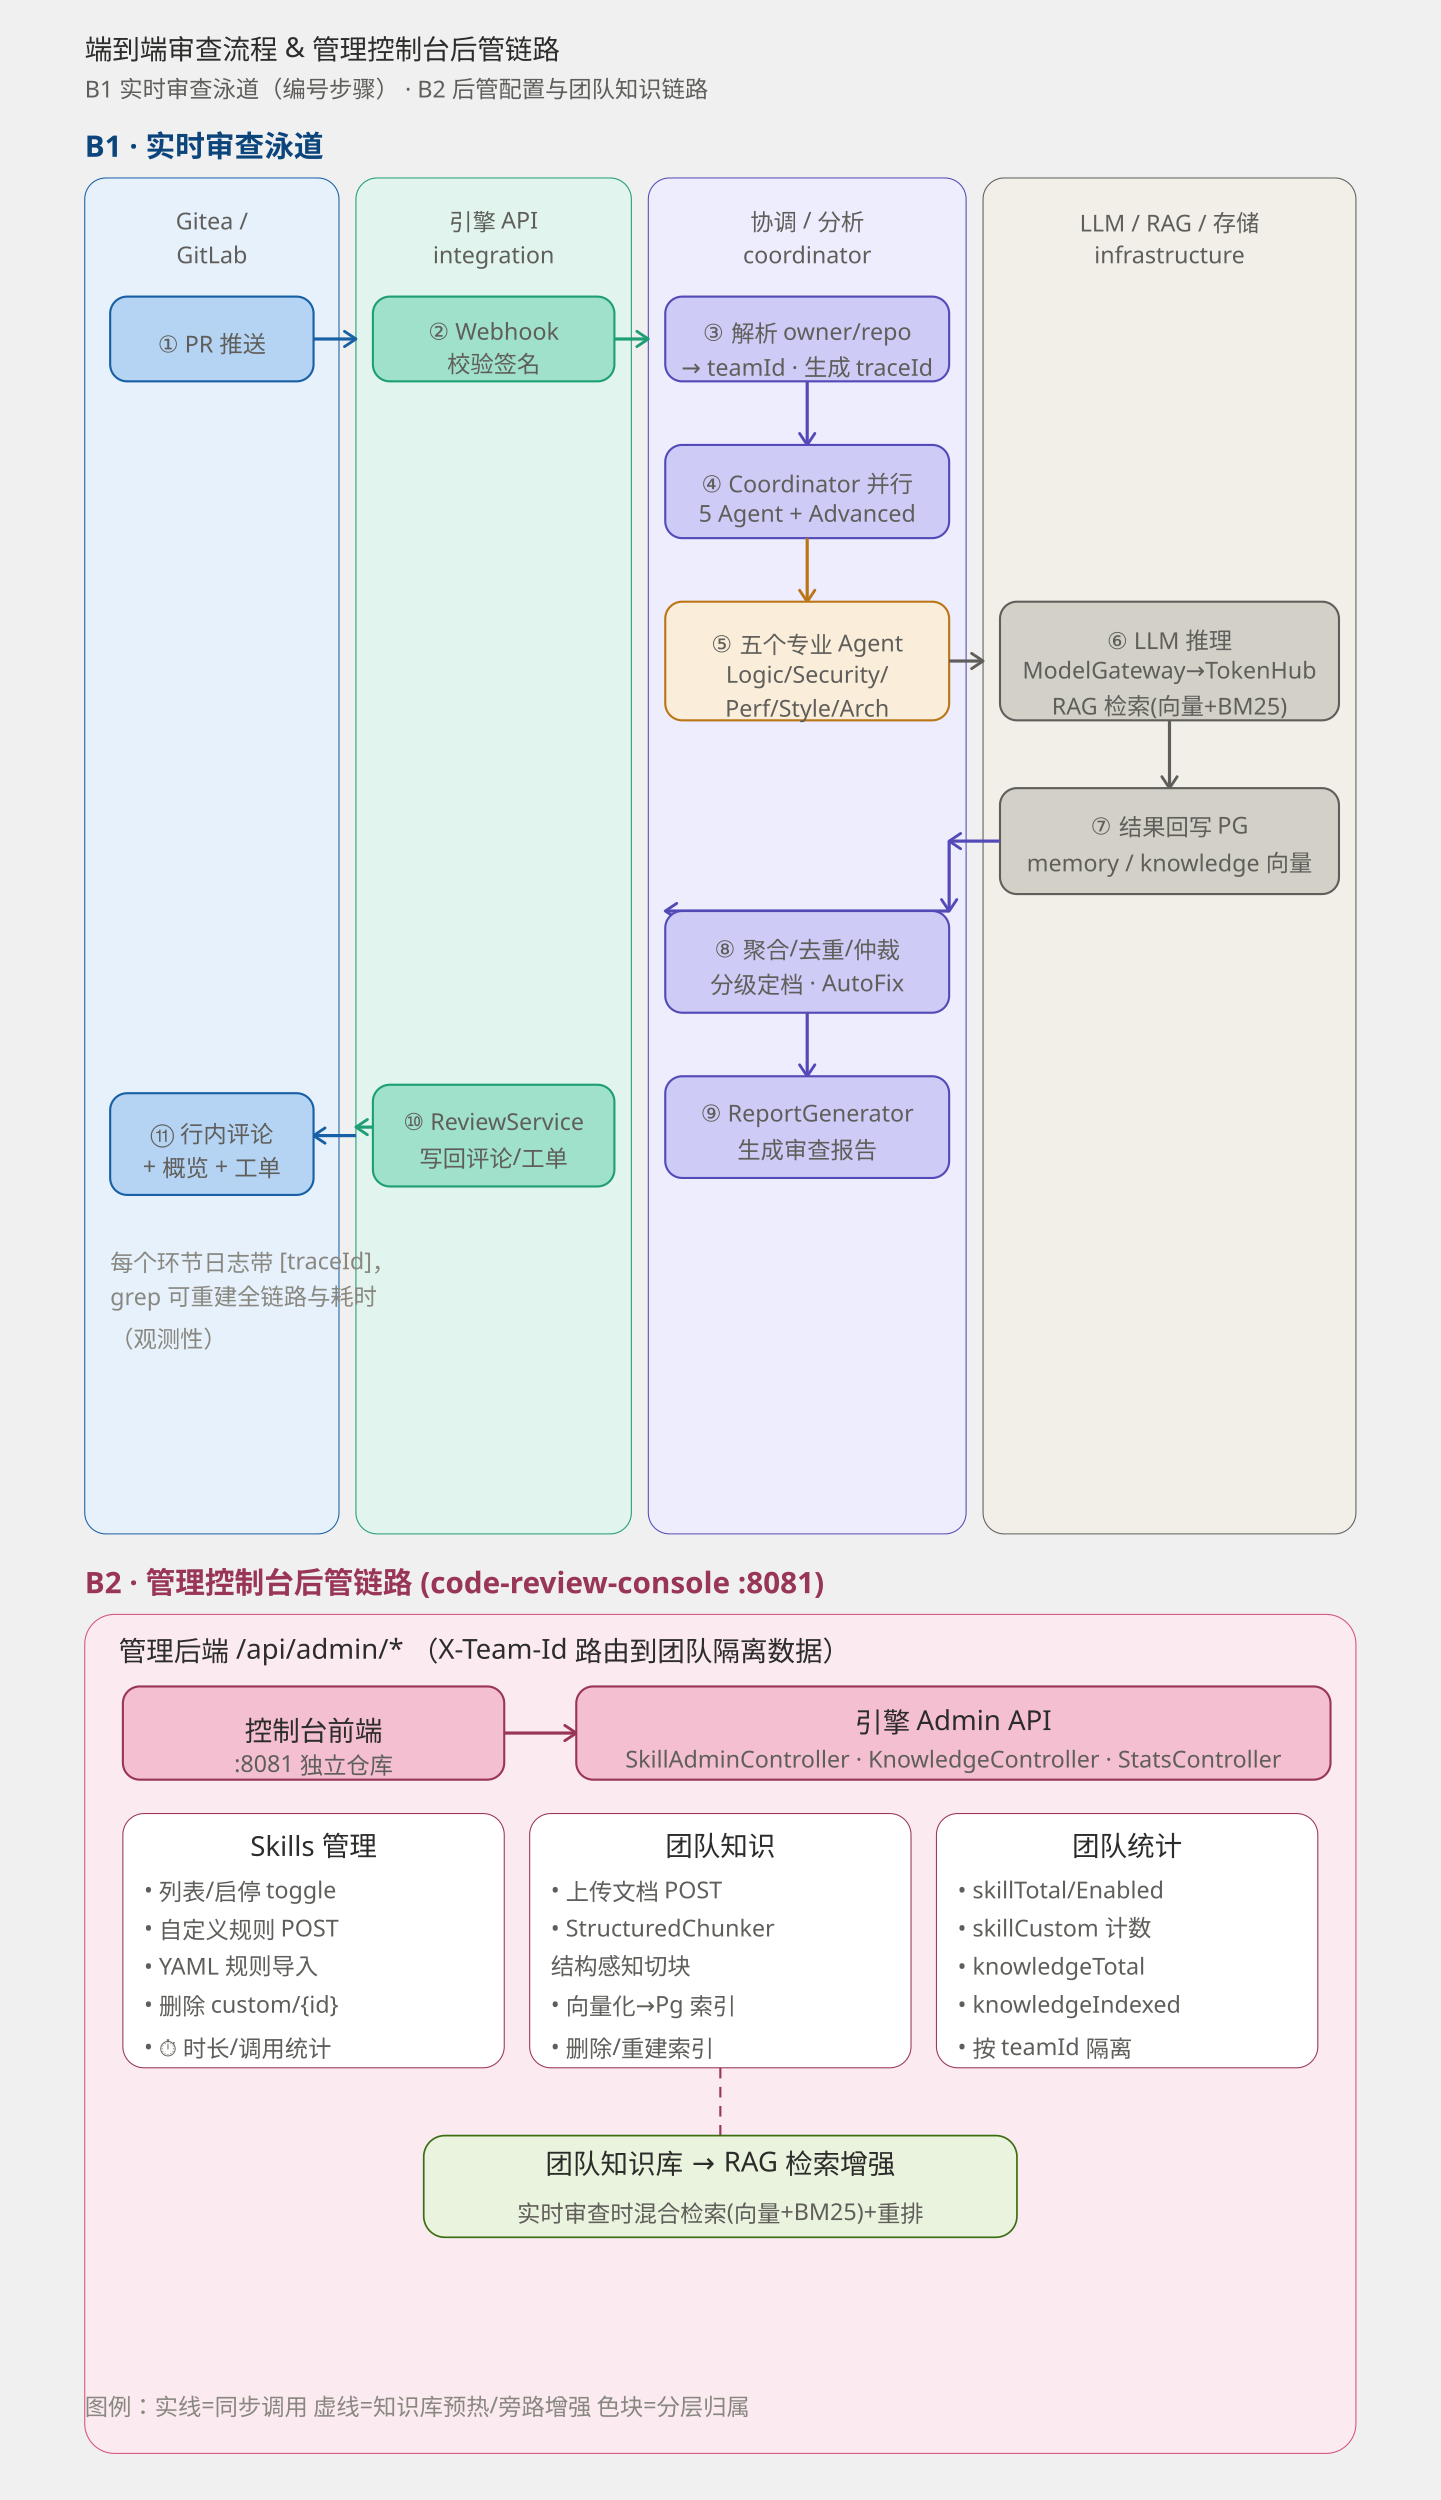
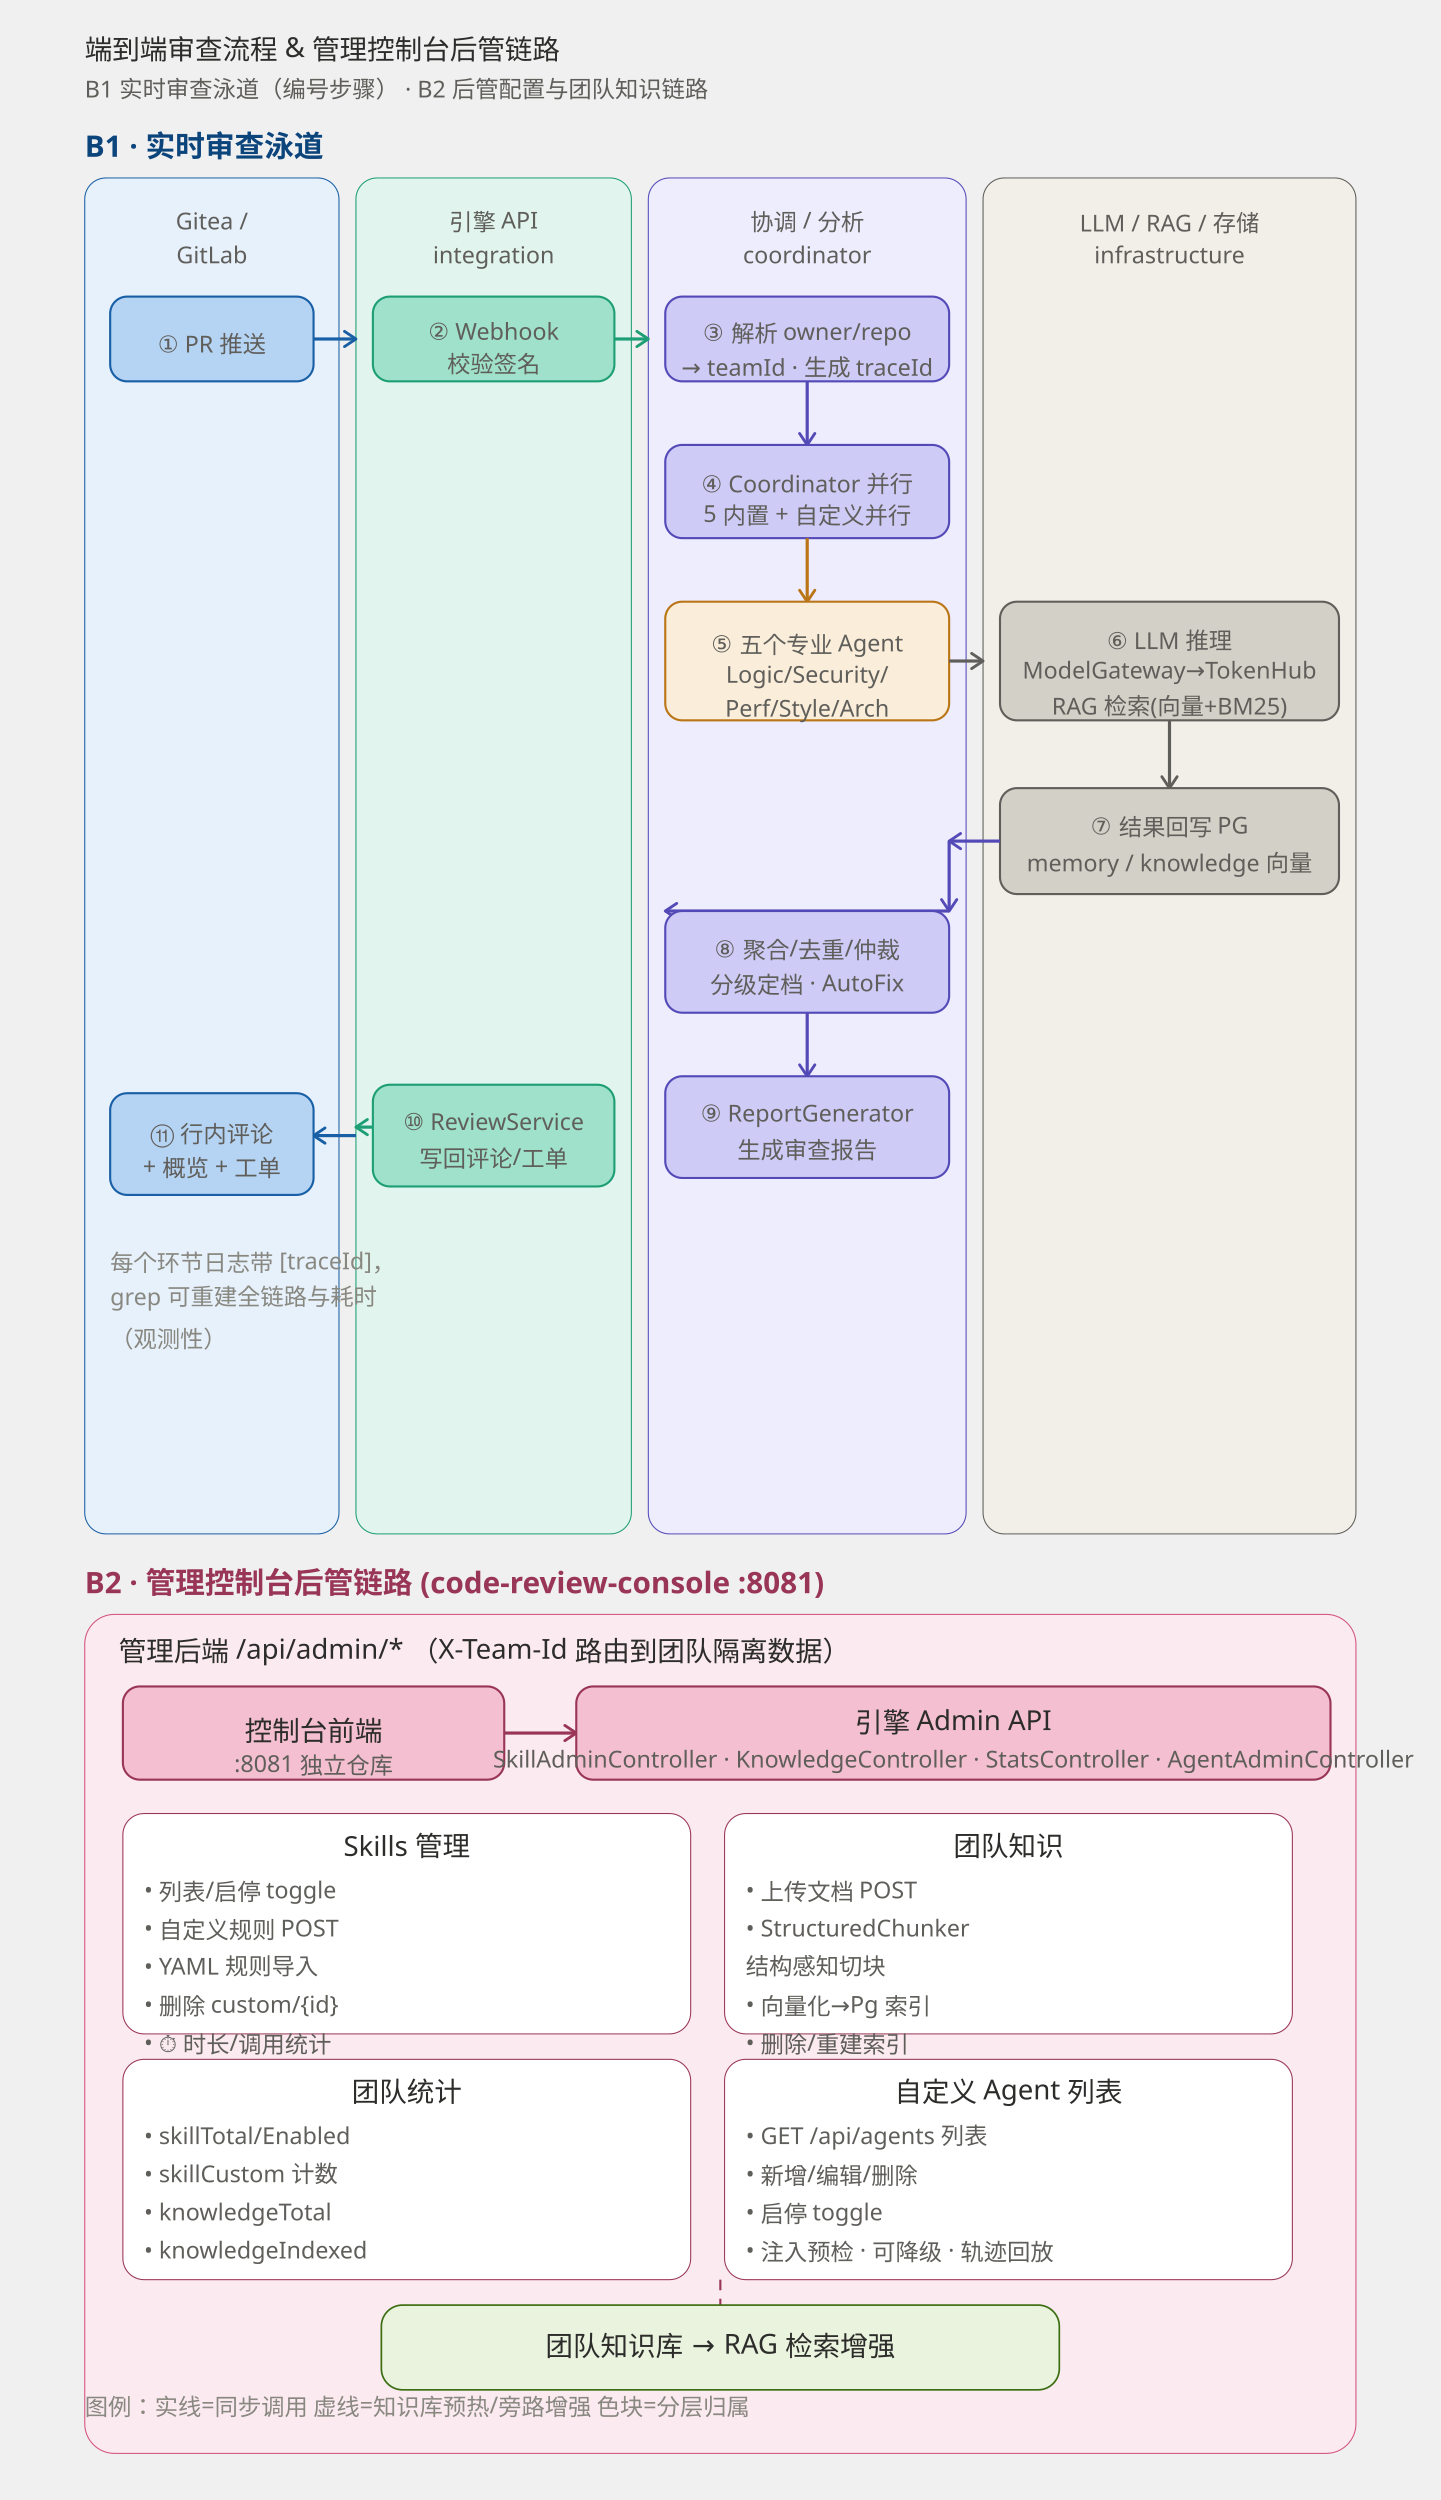
<svg xmlns="http://www.w3.org/2000/svg" viewBox="0 0 680 1180" width="100%" font-family="'Segoe UI',system-ui,sans-serif">
  <defs>
    <marker id="arrow" viewBox="0 0 10 10" refX="8" refY="5" markerWidth="6" markerHeight="6" orient="auto-start-reverse">
      <path d="M2 1L8 5L2 9" fill="none" stroke="context-stroke" stroke-width="1.5" stroke-linecap="round" stroke-linejoin="round" />
    </marker>
  </defs>
  <style>
    text{font-family:'Segoe UI',system-ui,sans-serif}
    .th{font-size:13px;font-weight:500;fill:#2C2C2A}
    .ts{font-size:11px;fill:#5F5E5A}
    .cap{font-size:11px;fill:#888780}
    .lay{font-size:14px;font-weight:600}
    .a{stroke-width:1.5;fill:none;marker-end:url(#arrow)}
    .d{stroke-width:1;fill:none;stroke-dasharray:5 4}
  </style>
  <text class="th" x="40" y="28" font-size="15">端到端审查流程 &amp; 管理控制台后管链路</text>
  <text class="ts" x="40" y="46">B1 实时审查泳道（编号步骤） · B2 后管配置与团队知识链路</text>
  <text class="lay" x="40" y="74" fill="#0C447C">B1 · 实时审查泳道</text>
  <rect x="40" y="84" width="120" height="640" rx="10" fill="#E6F1FB" stroke="#185FA5" stroke-width="0.5" />
  <text class="ts" x="100" y="104" text-anchor="middle" dominant-baseline="central">Gitea /</text>
  <text class="ts" x="100" y="120" text-anchor="middle" dominant-baseline="central">GitLab</text>
  <rect x="168" y="84" width="130" height="640" rx="10" fill="#E1F5EE" stroke="#1D9E75" stroke-width="0.5" />
  <text class="ts" x="233" y="104" text-anchor="middle" dominant-baseline="central">引擎 API</text>
  <text class="ts" x="233" y="120" text-anchor="middle" dominant-baseline="central">integration</text>
  <rect x="306" y="84" width="150" height="640" rx="10" fill="#EEEDFE" stroke="#534AB7" stroke-width="0.5" />
  <text class="ts" x="381" y="104" text-anchor="middle" dominant-baseline="central">协调 / 分析</text>
  <text class="ts" x="381" y="120" text-anchor="middle" dominant-baseline="central">coordinator</text>
  <rect x="464" y="84" width="176" height="640" rx="10" fill="#F1EFE8" stroke="#5F5E5A" stroke-width="0.5" />
  <text class="ts" x="552" y="104" text-anchor="middle" dominant-baseline="central">LLM / RAG / 存储</text>
  <text class="ts" x="552" y="120" text-anchor="middle" dominant-baseline="central">infrastructure</text>
  <rect x="52" y="140" width="96" height="40" rx="8" fill="#B5D4F4" stroke="#185FA5" />
  <text class="ts" x="100" y="160" text-anchor="middle" dominant-baseline="central">① PR 推送</text>
  <path class="a" d="M148 160 L168 160" stroke="#185FA5" />
  <rect x="176" y="140" width="114" height="40" rx="8" fill="#9FE1CB" stroke="#1D9E75" />
  <text class="ts" x="233" y="155" text-anchor="middle" dominant-baseline="central">② Webhook</text>
  <text class="ts" x="233" y="171" text-anchor="middle" dominant-baseline="central">校验签名</text>
  <path class="a" d="M290 160 L306 160" stroke="#1D9E75" />
  <rect x="314" y="140" width="134" height="40" rx="8" fill="#CECBF6" stroke="#534AB7" />
  <text class="ts" x="381" y="155" text-anchor="middle" dominant-baseline="central">③ 解析 owner/repo</text>
  <text class="ts" x="381" y="171" text-anchor="middle" dominant-baseline="central">→ teamId · 生成 traceId</text>
  <path class="a" d="M381 180 L381 210" stroke="#534AB7" />
  <rect x="314" y="210" width="134" height="44" rx="8" fill="#CECBF6" stroke="#534AB7" />
  <text class="ts" x="381" y="226" text-anchor="middle" dominant-baseline="central">④ Coordinator 并行</text>
-   <text class="ts" x="381" y="242" text-anchor="middle" dominant-baseline="central">5 Agent + Advanced</text>
+   <text class="ts" x="381" y="242" text-anchor="middle" dominant-baseline="central">5 内置 + 自定义并行</text>
  <path class="a" d="M381 254 L381 284" stroke="#BA7517" />
  <rect x="314" y="284" width="134" height="56" rx="8" fill="#FAEEDA" stroke="#BA7517" />
  <text class="ts" x="381" y="302" text-anchor="middle" dominant-baseline="central">⑤ 五个专业 Agent</text>
  <text class="ts" x="381" y="318" text-anchor="middle" dominant-baseline="central">Logic/Security/</text>
  <text class="ts" x="381" y="334" text-anchor="middle" dominant-baseline="central">Perf/Style/Arch</text>
  <path class="a" d="M448 312 L464 312" stroke="#5F5E5A" />
  <rect x="472" y="284" width="160" height="56" rx="8" fill="#D3D1C7" stroke="#5F5E5A" />
  <text class="ts" x="552" y="300" text-anchor="middle" dominant-baseline="central">⑥ LLM 推理</text>
  <text class="ts" x="552" y="316" text-anchor="middle" dominant-baseline="central">ModelGateway→TokenHub</text>
  <text class="ts" x="552" y="332" text-anchor="middle" dominant-baseline="central">RAG 检索(向量+BM25)</text>
  <path class="a" d="M552 340 L552 372" stroke="#5F5E5A" />
  <rect x="472" y="372" width="160" height="50" rx="8" fill="#D3D1C7" stroke="#5F5E5A" />
  <text class="ts" x="552" y="388" text-anchor="middle" dominant-baseline="central">⑦ 结果回写 PG</text>
  <text class="ts" x="552" y="406" text-anchor="middle" dominant-baseline="central">memory / knowledge 向量</text>
  <path class="a" d="M472 397 L448 397" stroke="#534AB7" />
  <path class="a" d="M448 397 L448 430" stroke="#534AB7" />
  <path class="a" d="M448 430 L314 430" stroke="#534AB7" />
  <rect x="314" y="430" width="134" height="48" rx="8" fill="#CECBF6" stroke="#534AB7" />
  <text class="ts" x="381" y="446" text-anchor="middle" dominant-baseline="central">⑧ 聚合/去重/仲裁</text>
  <text class="ts" x="381" y="464" text-anchor="middle" dominant-baseline="central">分级定档 · AutoFix</text>
  <path class="a" d="M381 478 L381 508" stroke="#534AB7" />
  <rect x="314" y="508" width="134" height="48" rx="8" fill="#CECBF6" stroke="#534AB7" />
  <text class="ts" x="381" y="524" text-anchor="middle" dominant-baseline="central">⑨ ReportGenerator</text>
  <text class="ts" x="381" y="542" text-anchor="middle" dominant-baseline="central">生成审查报告</text>
  <path class="a" d="M290 532 L168 532" stroke="#1D9E75" />
  <rect x="176" y="512" width="114" height="48" rx="8" fill="#9FE1CB" stroke="#1D9E75" />
  <text class="ts" x="233" y="528" text-anchor="middle" dominant-baseline="central">⑩ ReviewService</text>
  <text class="ts" x="233" y="546" text-anchor="middle" dominant-baseline="central">写回评论/工单</text>
  <path class="a" d="M168 536 L148 536" stroke="#185FA5" />
  <rect x="52" y="516" width="96" height="48" rx="8" fill="#B5D4F4" stroke="#185FA5" />
  <text class="ts" x="100" y="532" text-anchor="middle" dominant-baseline="central">⑪ 行内评论</text>
  <text class="ts" x="100" y="550" text-anchor="middle" dominant-baseline="central">+ 概览 + 工单</text>
  <text class="cap" x="52" y="600">每个环节日志带 [traceId]，</text>
  <text class="cap" x="52" y="616">grep 可重建全链路与耗时</text>
  <text class="cap" x="52" y="636">（观测性）</text>
  <text class="lay" x="40" y="752" fill="#993556">B2 · 管理控制台后管链路 (code-review-console :8081)</text>
  <rect x="40" y="762" width="600" height="396" rx="14" fill="#FBEAF0" stroke="#D4537E" stroke-width="0.5" />
  <text class="th" x="56" y="784" fill="#72243E">管理后端 /api/admin/* （X-Team-Id 路由到团队隔离数据）</text>
  <rect x="58" y="796" width="180" height="44" rx="8" fill="#F4C0D1" stroke="#993556" />
  <text class="th" x="148" y="816" text-anchor="middle" dominant-baseline="central">控制台前端</text>
  <text class="ts" x="148" y="832" text-anchor="middle" dominant-baseline="central">:8081 独立仓库</text>
  <path class="a" d="M238 818 L272 818" stroke="#993556" />
  <rect x="272" y="796" width="356" height="44" rx="8" fill="#F4C0D1" stroke="#993556" />
  <text class="th" x="450" y="812" text-anchor="middle" dominant-baseline="central">引擎 Admin API</text>
-   <text class="ts" x="450" y="830" text-anchor="middle" dominant-baseline="central">SkillAdminController · KnowledgeController · StatsController</text>
-   <rect x="58" y="856" width="180" height="120" rx="10" fill="#FFFFFF" stroke="#993556" stroke-width="0.5" />
-   <text class="th" x="148" y="876" text-anchor="middle" fill="#72243E">Skills 管理</text>
+   <text class="ts" x="450" y="830" text-anchor="middle" dominant-baseline="central">SkillAdminController · KnowledgeController · StatsController · AgentAdminController</text>
+   <rect x="58" y="856" width="268" height="104" rx="10" fill="#FFFFFF" stroke="#993556" stroke-width="0.5" />
+   <text class="th" x="192" y="876" text-anchor="middle" fill="#72243E">Skills 管理</text>
  <text class="ts" x="68" y="896">• 列表/启停 toggle</text>
  <text class="ts" x="68" y="914">• 自定义规则 POST</text>
  <text class="ts" x="68" y="932">• YAML 规则导入</text>
  <text class="ts" x="68" y="950">• 删除 custom/{id}</text>
-   <text class="ts" x="68" y="970" fill="#993556">• ⏱ 时长/调用统计</text>
-   <rect x="250" y="856" width="180" height="120" rx="10" fill="#FFFFFF" stroke="#993556" stroke-width="0.5" />
-   <text class="th" x="340" y="876" text-anchor="middle" fill="#72243E">团队知识</text>
-   <text class="ts" x="260" y="896">• 上传文档 POST</text>
-   <text class="ts" x="260" y="914">• StructuredChunker</text>
-   <text class="ts" x="260" y="932">  结构感知切块</text>
-   <text class="ts" x="260" y="950">• 向量化→Pg 索引</text>
-   <text class="ts" x="260" y="970">• 删除/重建索引</text>
-   <rect x="442" y="856" width="180" height="120" rx="10" fill="#FFFFFF" stroke="#993556" stroke-width="0.5" />
-   <text class="th" x="532" y="876" text-anchor="middle" fill="#72243E">团队统计</text>
-   <text class="ts" x="452" y="896">• skillTotal/Enabled</text>
-   <text class="ts" x="452" y="914">• skillCustom 计数</text>
-   <text class="ts" x="452" y="932">• knowledgeTotal</text>
-   <text class="ts" x="452" y="950">• knowledgeIndexed</text>
-   <text class="ts" x="452" y="970">• 按 teamId 隔离</text>
-   <path class="d" d="M340 976 L340 1008" stroke="#993556" />
-   <rect x="200" y="1008" width="280" height="48" rx="10" fill="#EAF3DE" stroke="#3B6D11" stroke-width="0.8" />
-   <text class="th" x="340" y="1026" text-anchor="middle" fill="#27500A">团队知识库 → RAG 检索增强</text>
-   <text class="ts" x="340" y="1044" text-anchor="middle" dominant-baseline="central">实时审查时混合检索(向量+BM25)+重排</text>
+   <text class="ts" x="68" y="968" fill="#993556">• ⏱ 时长/调用统计</text>
+   <rect x="342" y="856" width="268" height="104" rx="10" fill="#FFFFFF" stroke="#993556" stroke-width="0.5" />
+   <text class="th" x="476" y="876" text-anchor="middle" fill="#72243E">团队知识</text>
+   <text class="ts" x="352" y="896">• 上传文档 POST</text>
+   <text class="ts" x="352" y="914">• StructuredChunker</text>
+   <text class="ts" x="352" y="932">  结构感知切块</text>
+   <text class="ts" x="352" y="950">• 向量化→Pg 索引</text>
+   <text class="ts" x="352" y="968">• 删除/重建索引</text>
+   <rect x="58" y="972" width="268" height="104" rx="10" fill="#FFFFFF" stroke="#993556" stroke-width="0.5" />
+   <text class="th" x="192" y="992" text-anchor="middle" fill="#72243E">团队统计</text>
+   <text class="ts" x="68" y="1012">• skillTotal/Enabled</text>
+   <text class="ts" x="68" y="1030">• skillCustom 计数</text>
+   <text class="ts" x="68" y="1048">• knowledgeTotal</text>
+   <text class="ts" x="68" y="1066">• knowledgeIndexed</text>
+   <rect x="342" y="972" width="268" height="104" rx="10" fill="#FFFFFF" stroke="#993556" stroke-width="0.5" />
+   <text class="th" x="476" y="992" text-anchor="middle" fill="#72243E">自定义 Agent 列表</text>
+   <text class="ts" x="352" y="1012">• GET /api/agents 列表</text>
+   <text class="ts" x="352" y="1030">• 新增/编辑/删除</text>
+   <text class="ts" x="352" y="1048">• 启停 toggle</text>
+   <text class="ts" x="352" y="1066" fill="#993556">• 注入预检 · 可降级 · 轨迹回放</text>
+   <path class="d" d="M340 1076 L340 1088" stroke="#993556" />
+   <rect x="180" y="1088" width="320" height="40" rx="10" fill="#EAF3DE" stroke="#3B6D11" stroke-width="0.8" />
+   <text class="th" x="340" y="1112" text-anchor="middle" fill="#27500A">团队知识库 → RAG 检索增强</text>
  <text class="cap" x="40" y="1140">图例：实线=同步调用 虚线=知识库预热/旁路增强 色块=分层归属</text>
</svg>
